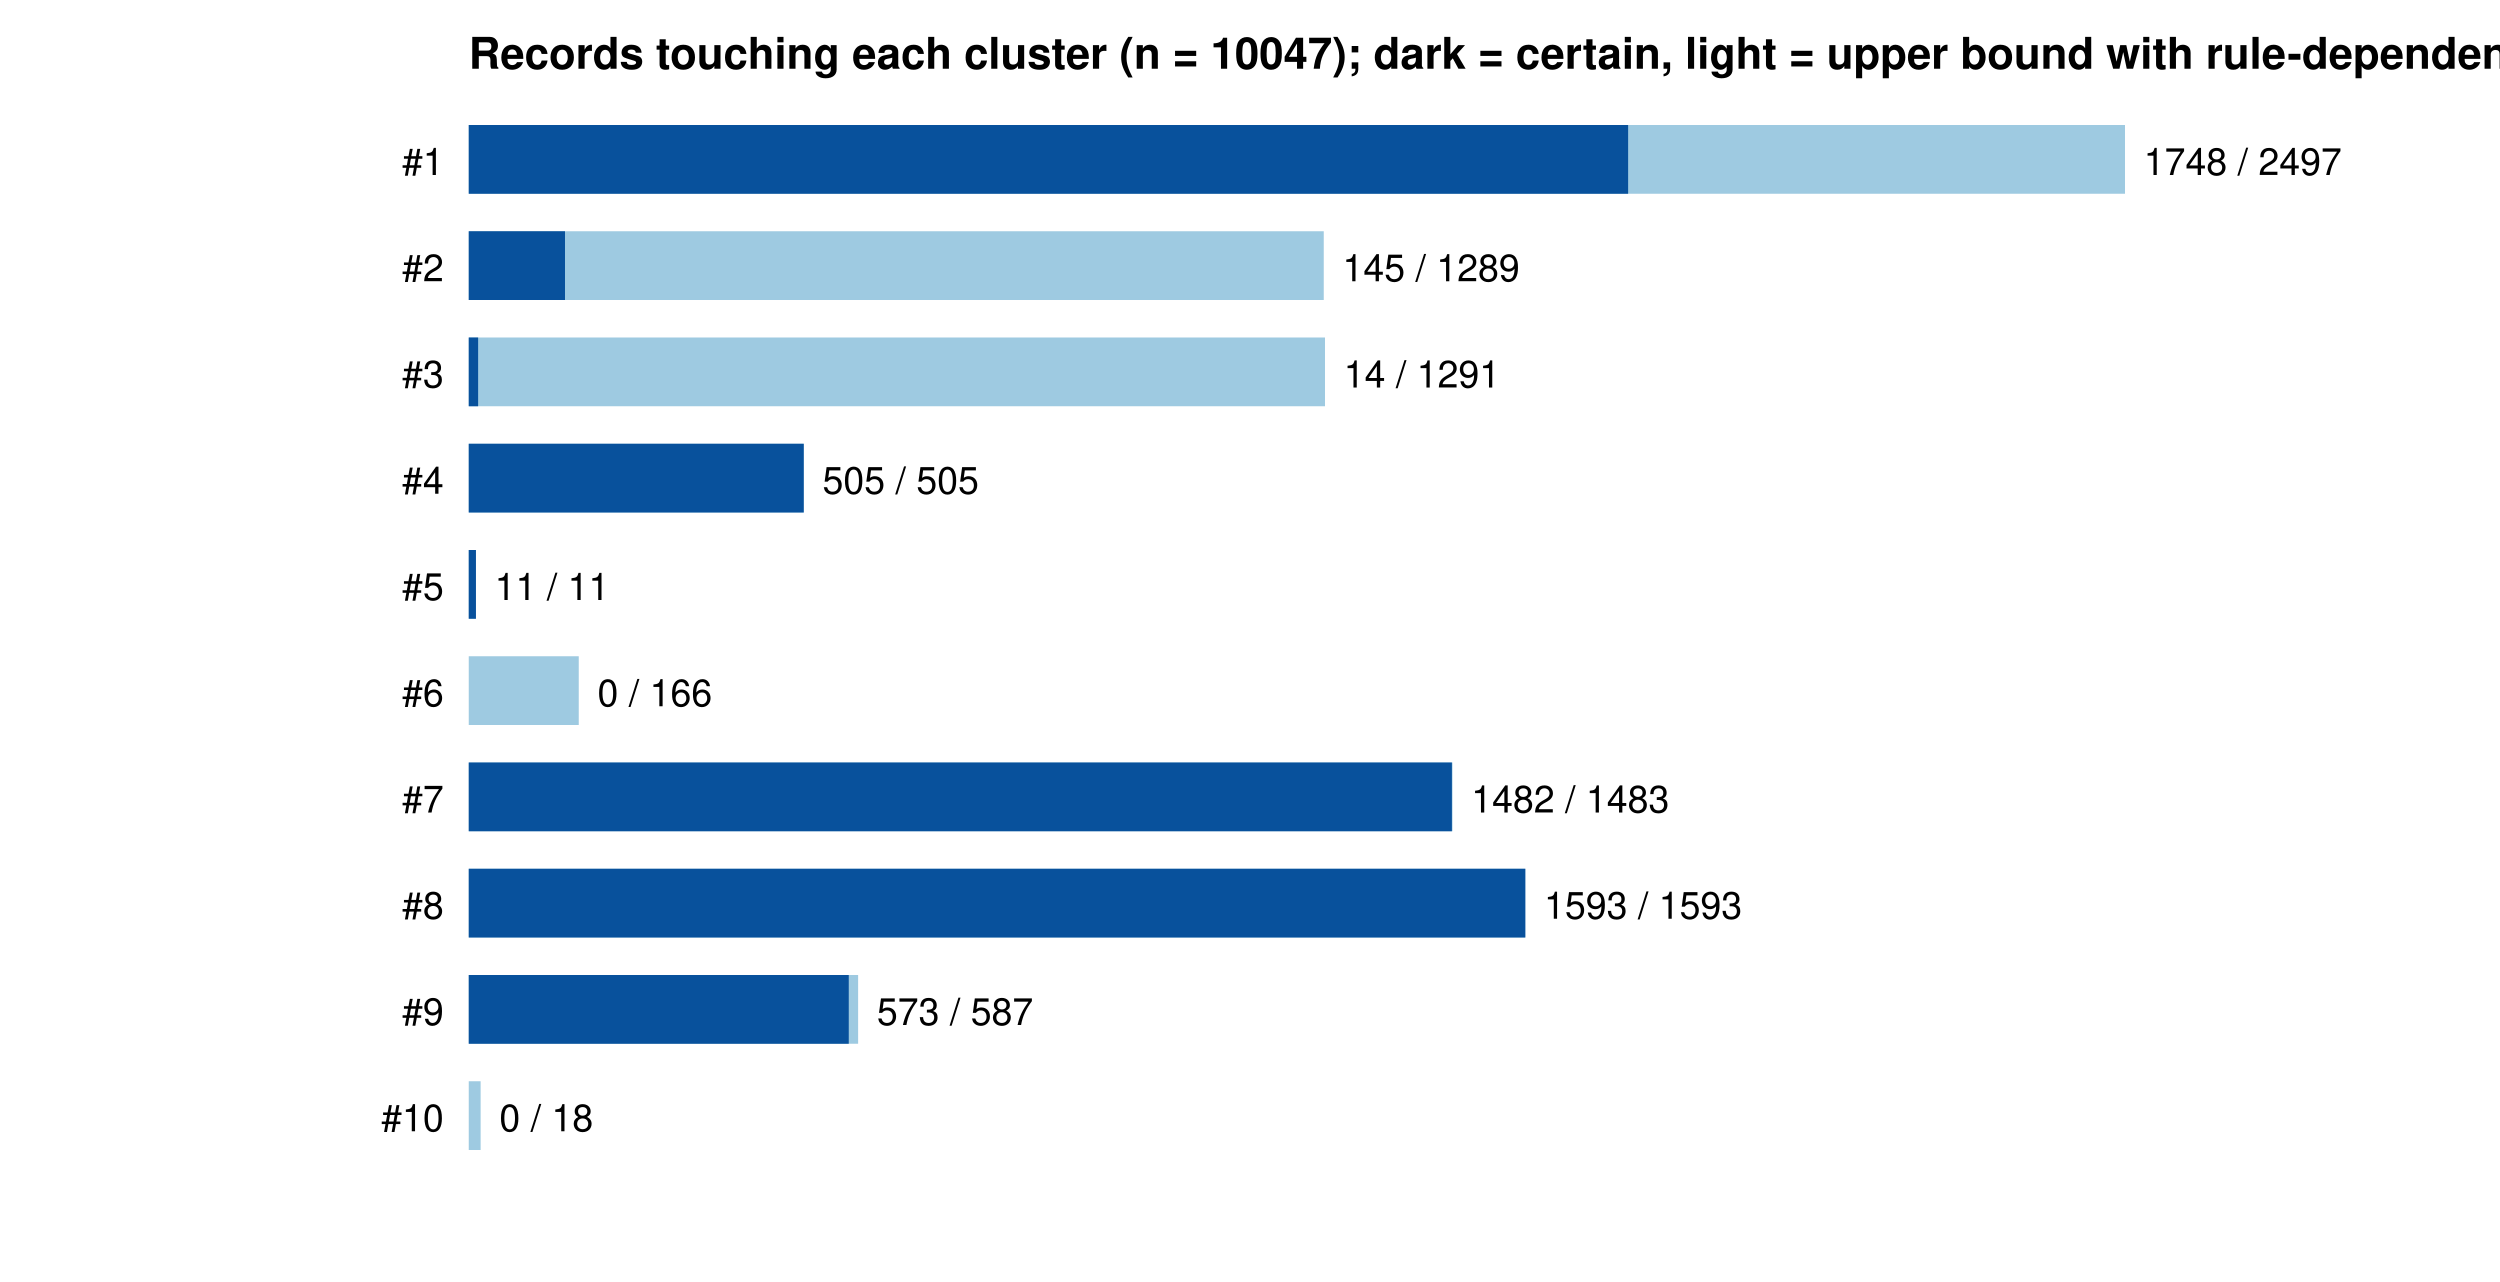
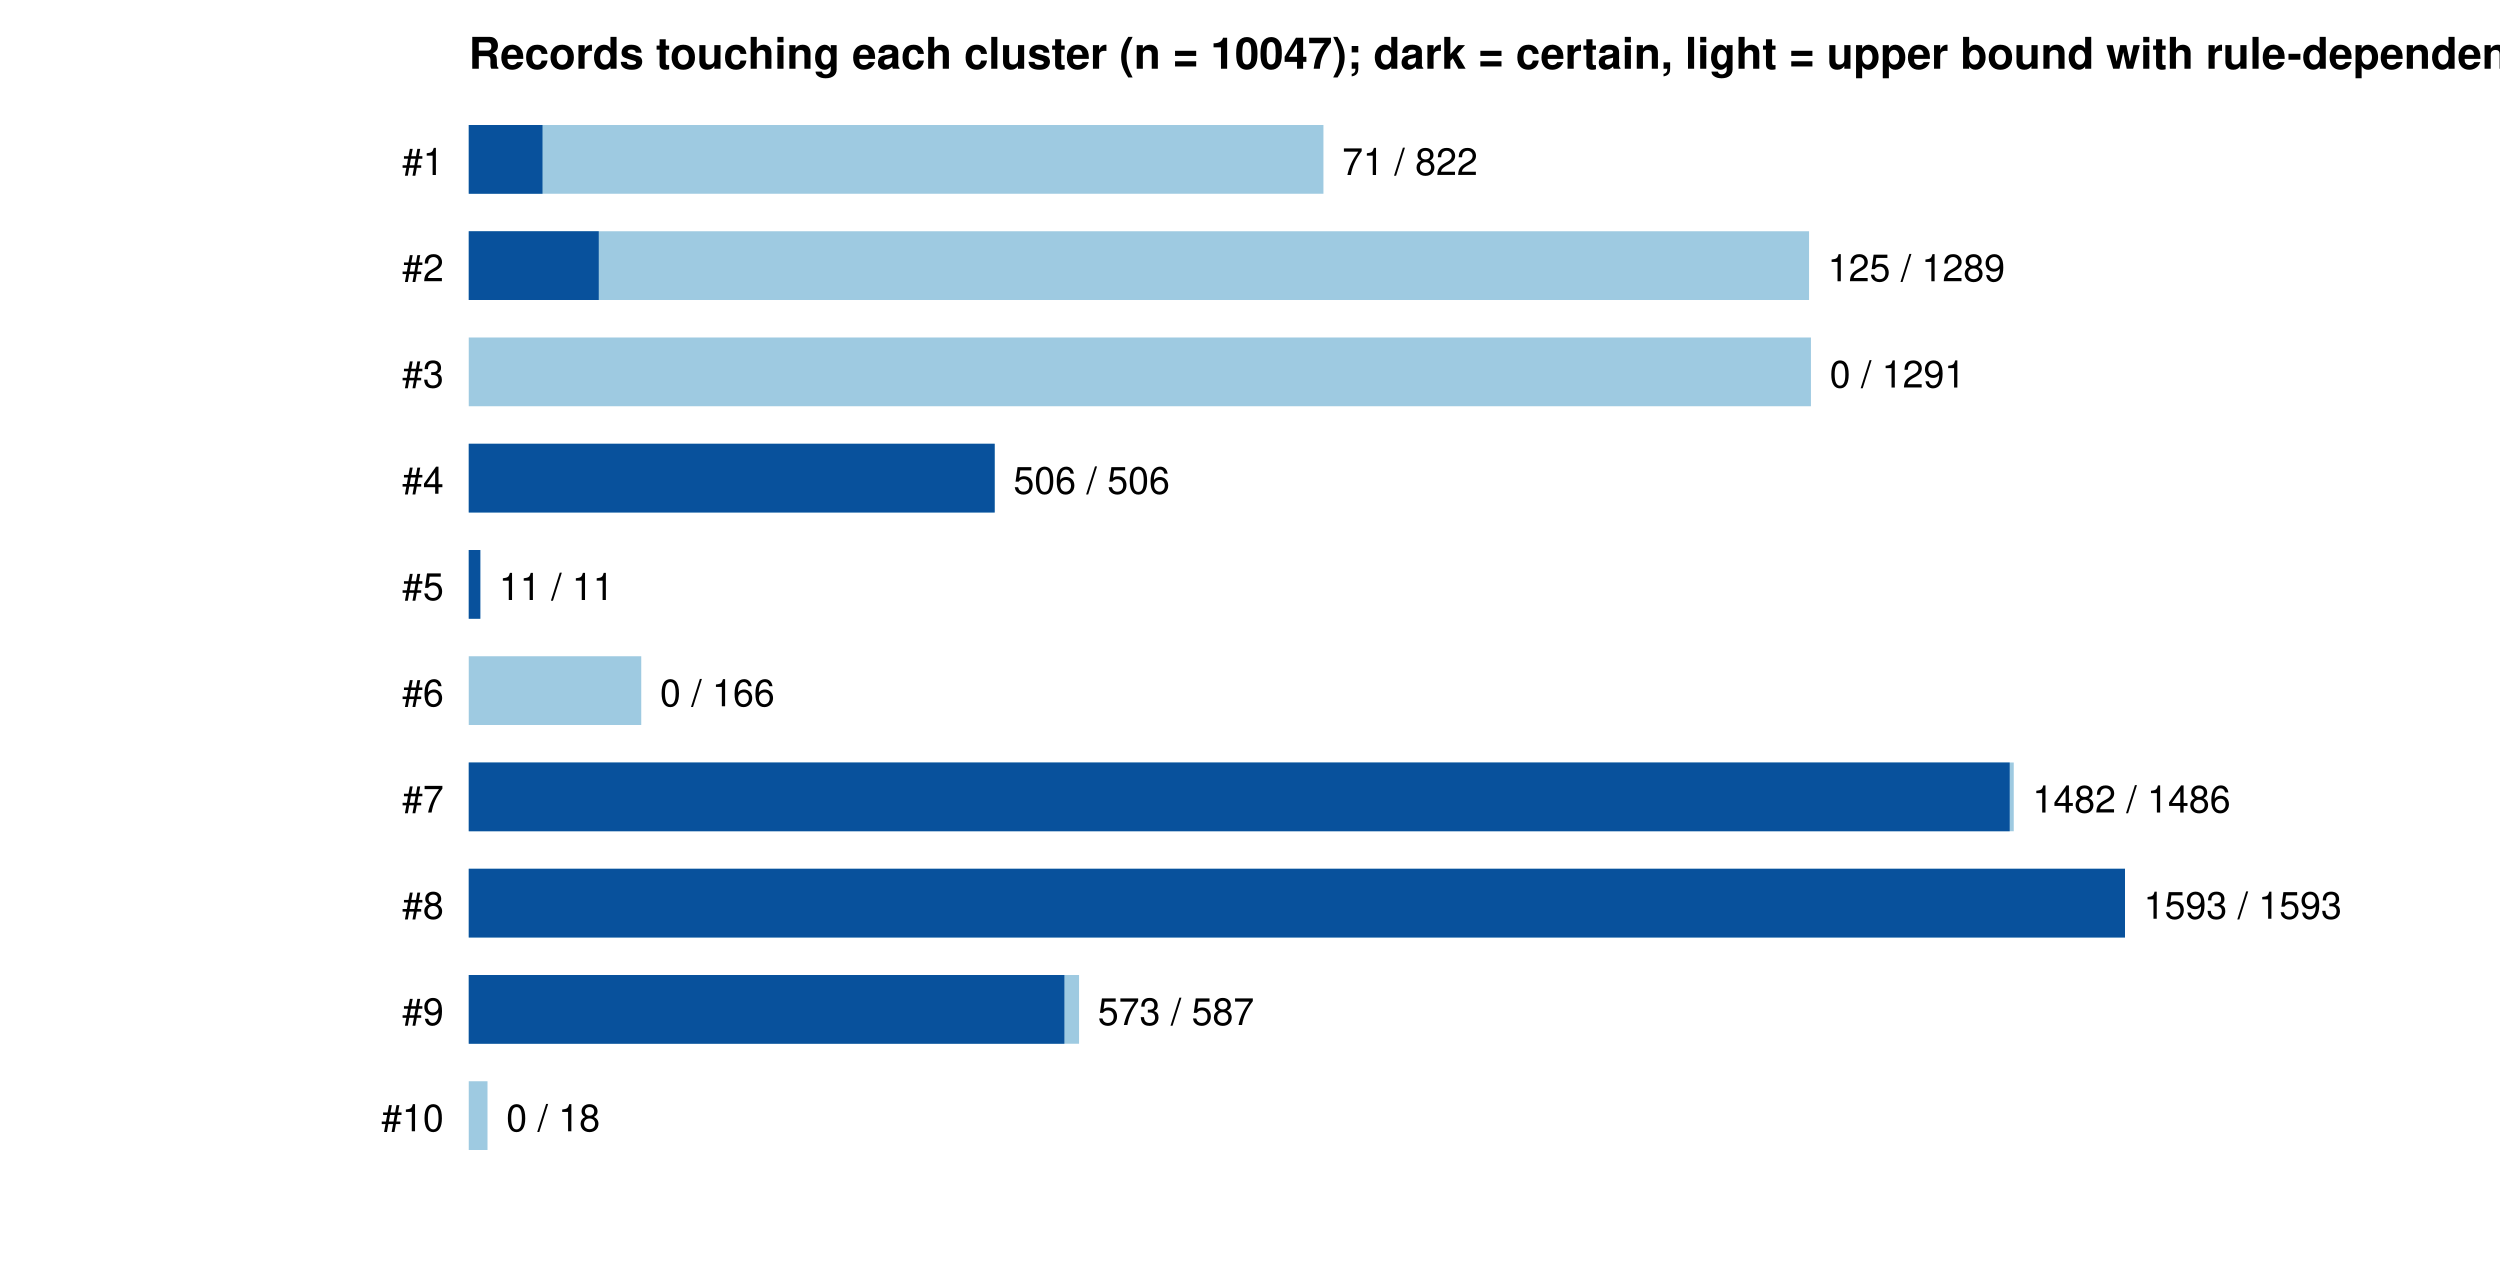
<svg xmlns="http://www.w3.org/2000/svg" width="800" height="410" viewBox="0 0 800 410" font-family="Helvetica, Arial, sans-serif" font-size="12">
  <text x="150" y="22" font-size="14" font-weight="bold">Records touching each cluster (n = 10047); dark = certain, light = upper bound with rule-dependent alternatives</text>
  <text x="142" y="56" text-anchor="end">#1</text>
-   <rect x="150" y="40" width="530.0" height="22" fill="#9ecae1" />
-   <rect x="150" y="40" width="371.0" height="22" fill="#08519c" />
-   <text x="686.0" y="56">1748 / 2497</text>
+   <rect x="150" y="40" width="273.5" height="22" fill="#9ecae1" />
+   <rect x="150" y="40" width="23.6" height="22" fill="#08519c" />
+   <text x="429.5" y="56">71 / 822</text>
  <text x="142" y="90" text-anchor="end">#2</text>
-   <rect x="150" y="74" width="273.6" height="22" fill="#9ecae1" />
-   <rect x="150" y="74" width="30.8" height="22" fill="#08519c" />
-   <text x="429.6" y="90">145 / 1289</text>
+   <rect x="150" y="74" width="428.9" height="22" fill="#9ecae1" />
+   <rect x="150" y="74" width="41.6" height="22" fill="#08519c" />
+   <text x="584.9" y="90">125 / 1289</text>
  <text x="142" y="124" text-anchor="end">#3</text>
-   <rect x="150" y="108" width="274.0" height="22" fill="#9ecae1" />
-   <rect x="150" y="108" width="3.0" height="22" fill="#08519c" />
-   <text x="430.0" y="124">14 / 1291</text>
+   <rect x="150" y="108" width="429.5" height="22" fill="#9ecae1" />
+   <rect x="150" y="108" width="0.0" height="22" fill="#08519c" />
+   <text x="585.5" y="124">0 / 1291</text>
  <text x="142" y="158" text-anchor="end">#4</text>
-   <rect x="150" y="142" width="107.2" height="22" fill="#9ecae1" />
-   <rect x="150" y="142" width="107.2" height="22" fill="#08519c" />
-   <text x="263.2" y="158">505 / 505</text>
+   <rect x="150" y="142" width="168.3" height="22" fill="#9ecae1" />
+   <rect x="150" y="142" width="168.3" height="22" fill="#08519c" />
+   <text x="324.3" y="158">506 / 506</text>
  <text x="142" y="192" text-anchor="end">#5</text>
-   <rect x="150" y="176" width="2.3" height="22" fill="#9ecae1" />
-   <rect x="150" y="176" width="2.3" height="22" fill="#08519c" />
-   <text x="158.3" y="192">11 / 11</text>
+   <rect x="150" y="176" width="3.7" height="22" fill="#9ecae1" />
+   <rect x="150" y="176" width="3.7" height="22" fill="#08519c" />
+   <text x="159.7" y="192">11 / 11</text>
  <text x="142" y="226" text-anchor="end">#6</text>
-   <rect x="150" y="210" width="35.2" height="22" fill="#9ecae1" />
+   <rect x="150" y="210" width="55.2" height="22" fill="#9ecae1" />
  <rect x="150" y="210" width="0.0" height="22" fill="#08519c" />
-   <text x="191.2" y="226">0 / 166</text>
+   <text x="211.2" y="226">0 / 166</text>
  <text x="142" y="260" text-anchor="end">#7</text>
-   <rect x="150" y="244" width="314.8" height="22" fill="#9ecae1" />
-   <rect x="150" y="244" width="314.6" height="22" fill="#08519c" />
-   <text x="470.8" y="260">1482 / 1483</text>
+   <rect x="150" y="244" width="494.4" height="22" fill="#9ecae1" />
+   <rect x="150" y="244" width="493.1" height="22" fill="#08519c" />
+   <text x="650.4" y="260">1482 / 1486</text>
  <text x="142" y="294" text-anchor="end">#8</text>
-   <rect x="150" y="278" width="338.1" height="22" fill="#9ecae1" />
-   <rect x="150" y="278" width="338.1" height="22" fill="#08519c" />
-   <text x="494.1" y="294">1593 / 1593</text>
+   <rect x="150" y="278" width="530.0" height="22" fill="#9ecae1" />
+   <rect x="150" y="278" width="530.0" height="22" fill="#08519c" />
+   <text x="686.0" y="294">1593 / 1593</text>
  <text x="142" y="328" text-anchor="end">#9</text>
-   <rect x="150" y="312" width="124.6" height="22" fill="#9ecae1" />
-   <rect x="150" y="312" width="121.6" height="22" fill="#08519c" />
-   <text x="280.6" y="328">573 / 587</text>
+   <rect x="150" y="312" width="195.3" height="22" fill="#9ecae1" />
+   <rect x="150" y="312" width="190.6" height="22" fill="#08519c" />
+   <text x="351.3" y="328">573 / 587</text>
  <text x="142" y="362" text-anchor="end">#10</text>
-   <rect x="150" y="346" width="3.8" height="22" fill="#9ecae1" />
+   <rect x="150" y="346" width="6.0" height="22" fill="#9ecae1" />
  <rect x="150" y="346" width="0.0" height="22" fill="#08519c" />
-   <text x="159.8" y="362">0 / 18</text>
+   <text x="162.0" y="362">0 / 18</text>
</svg>
